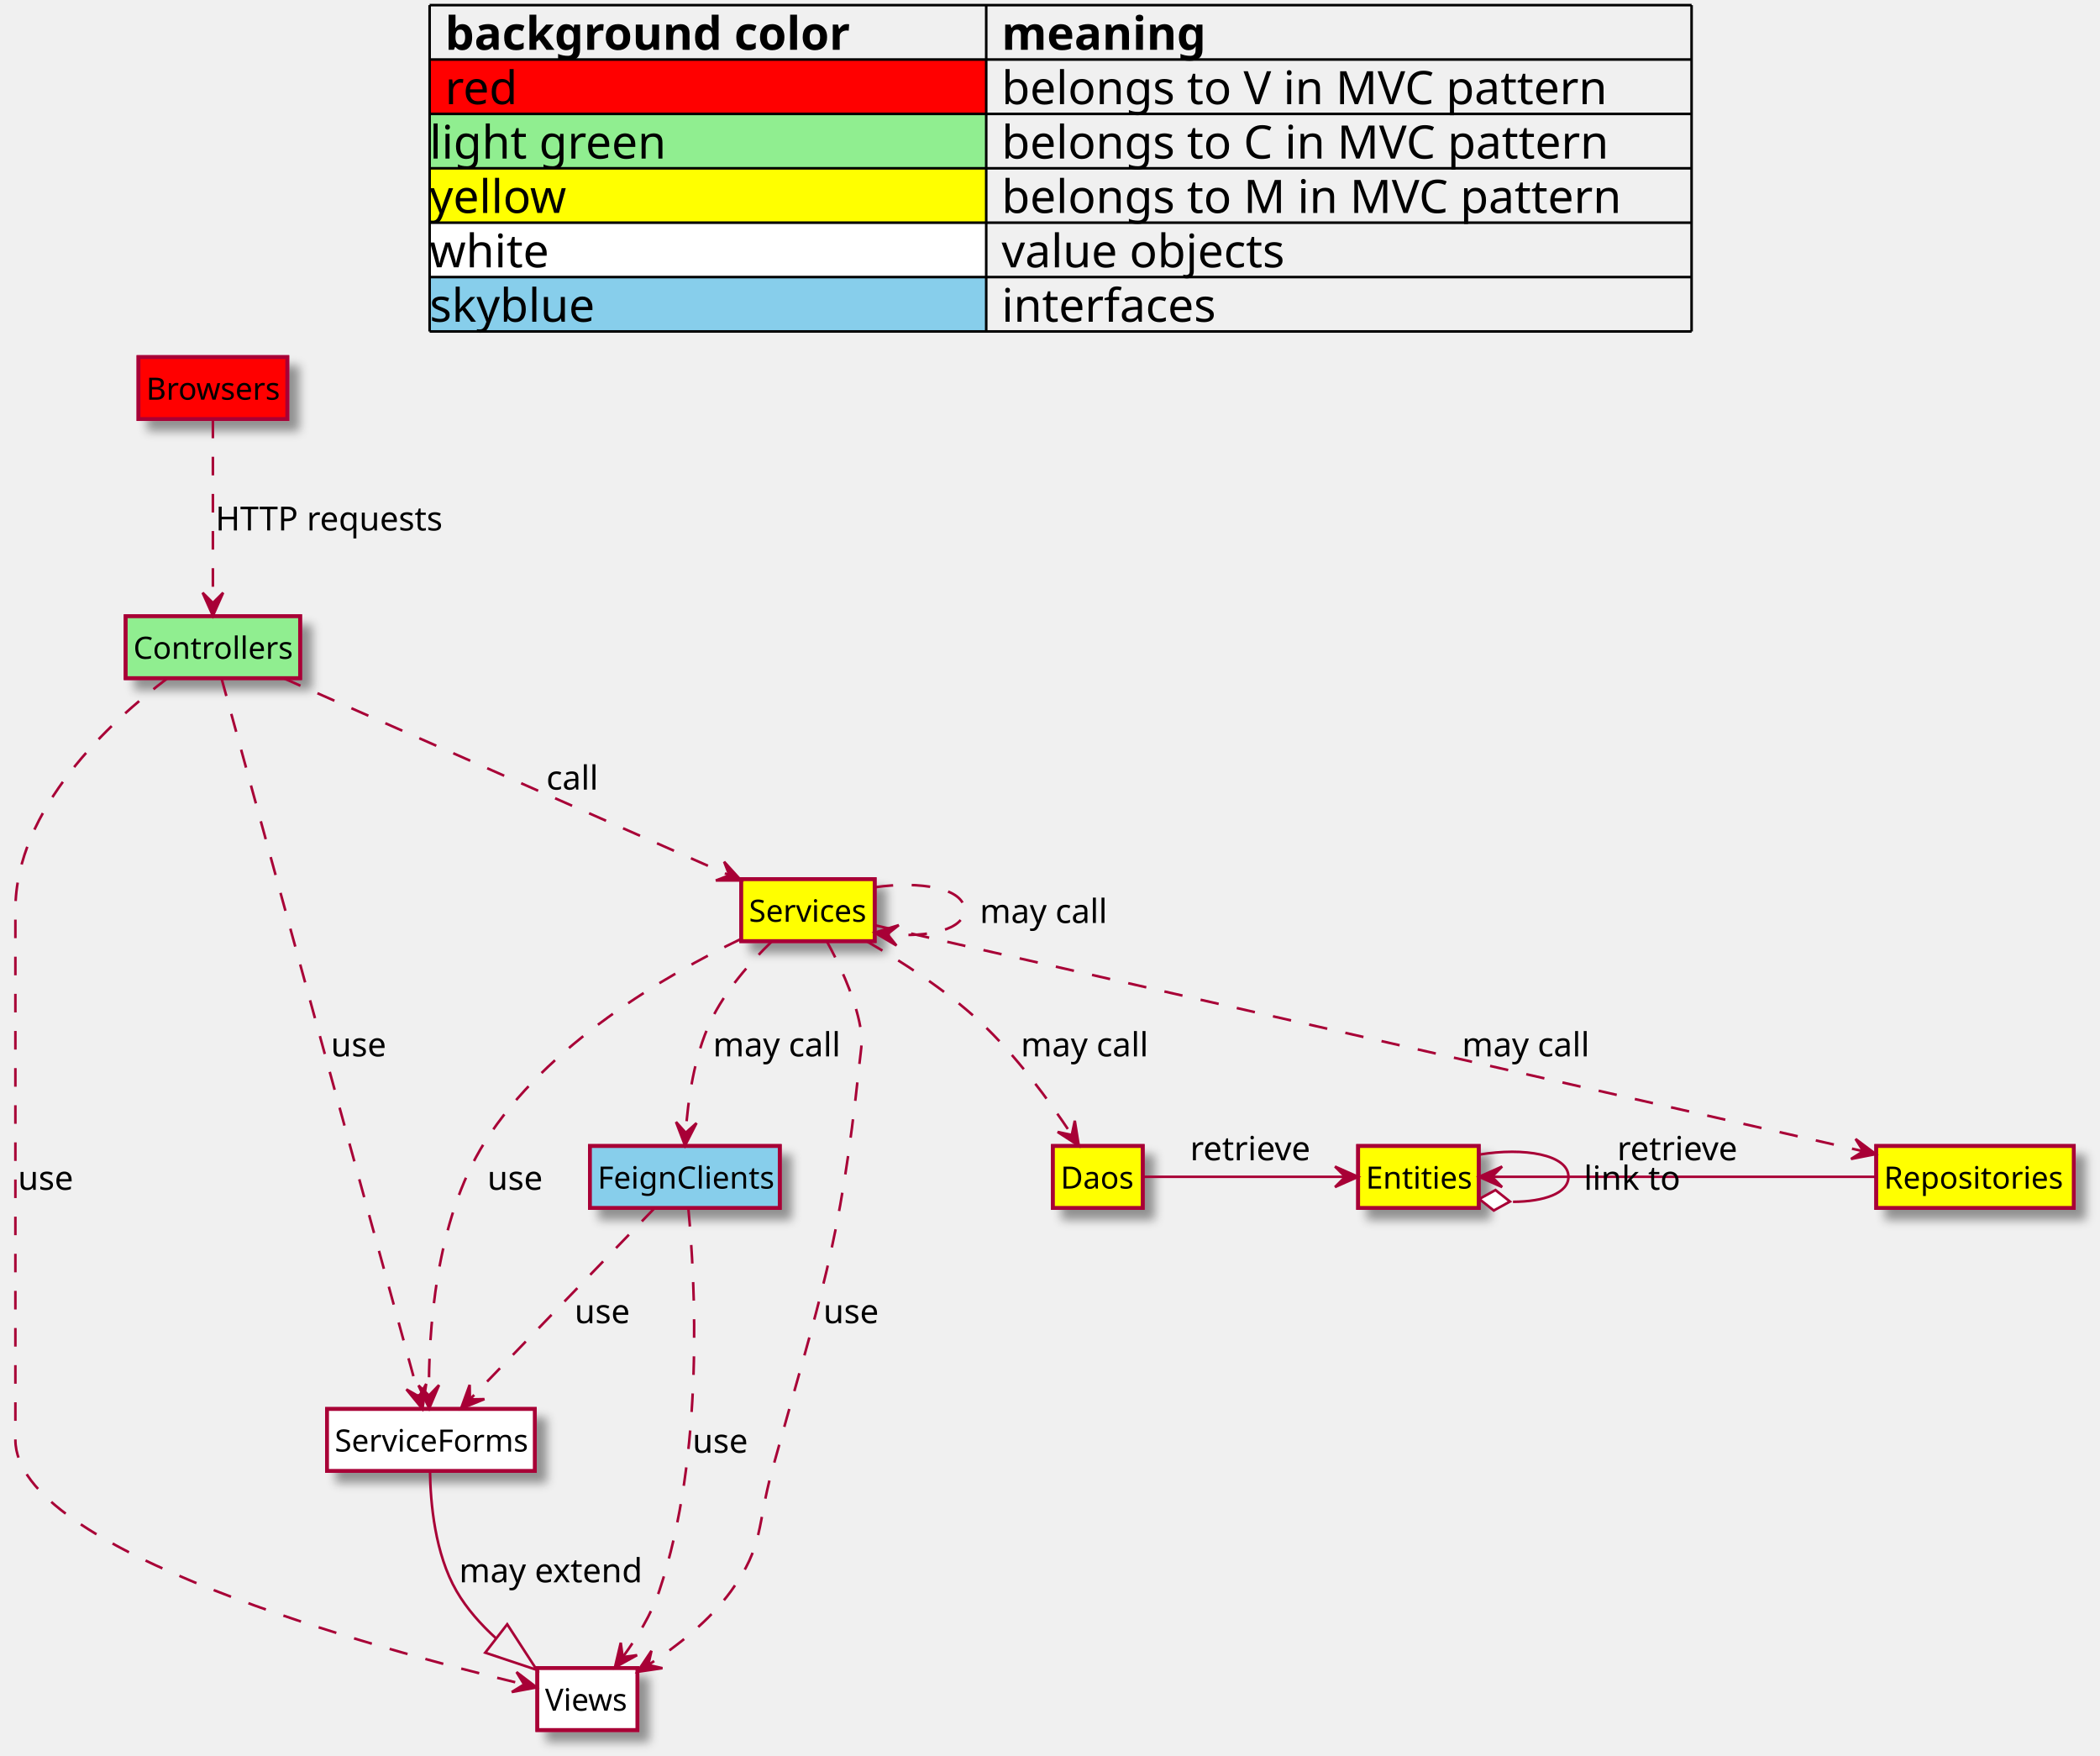
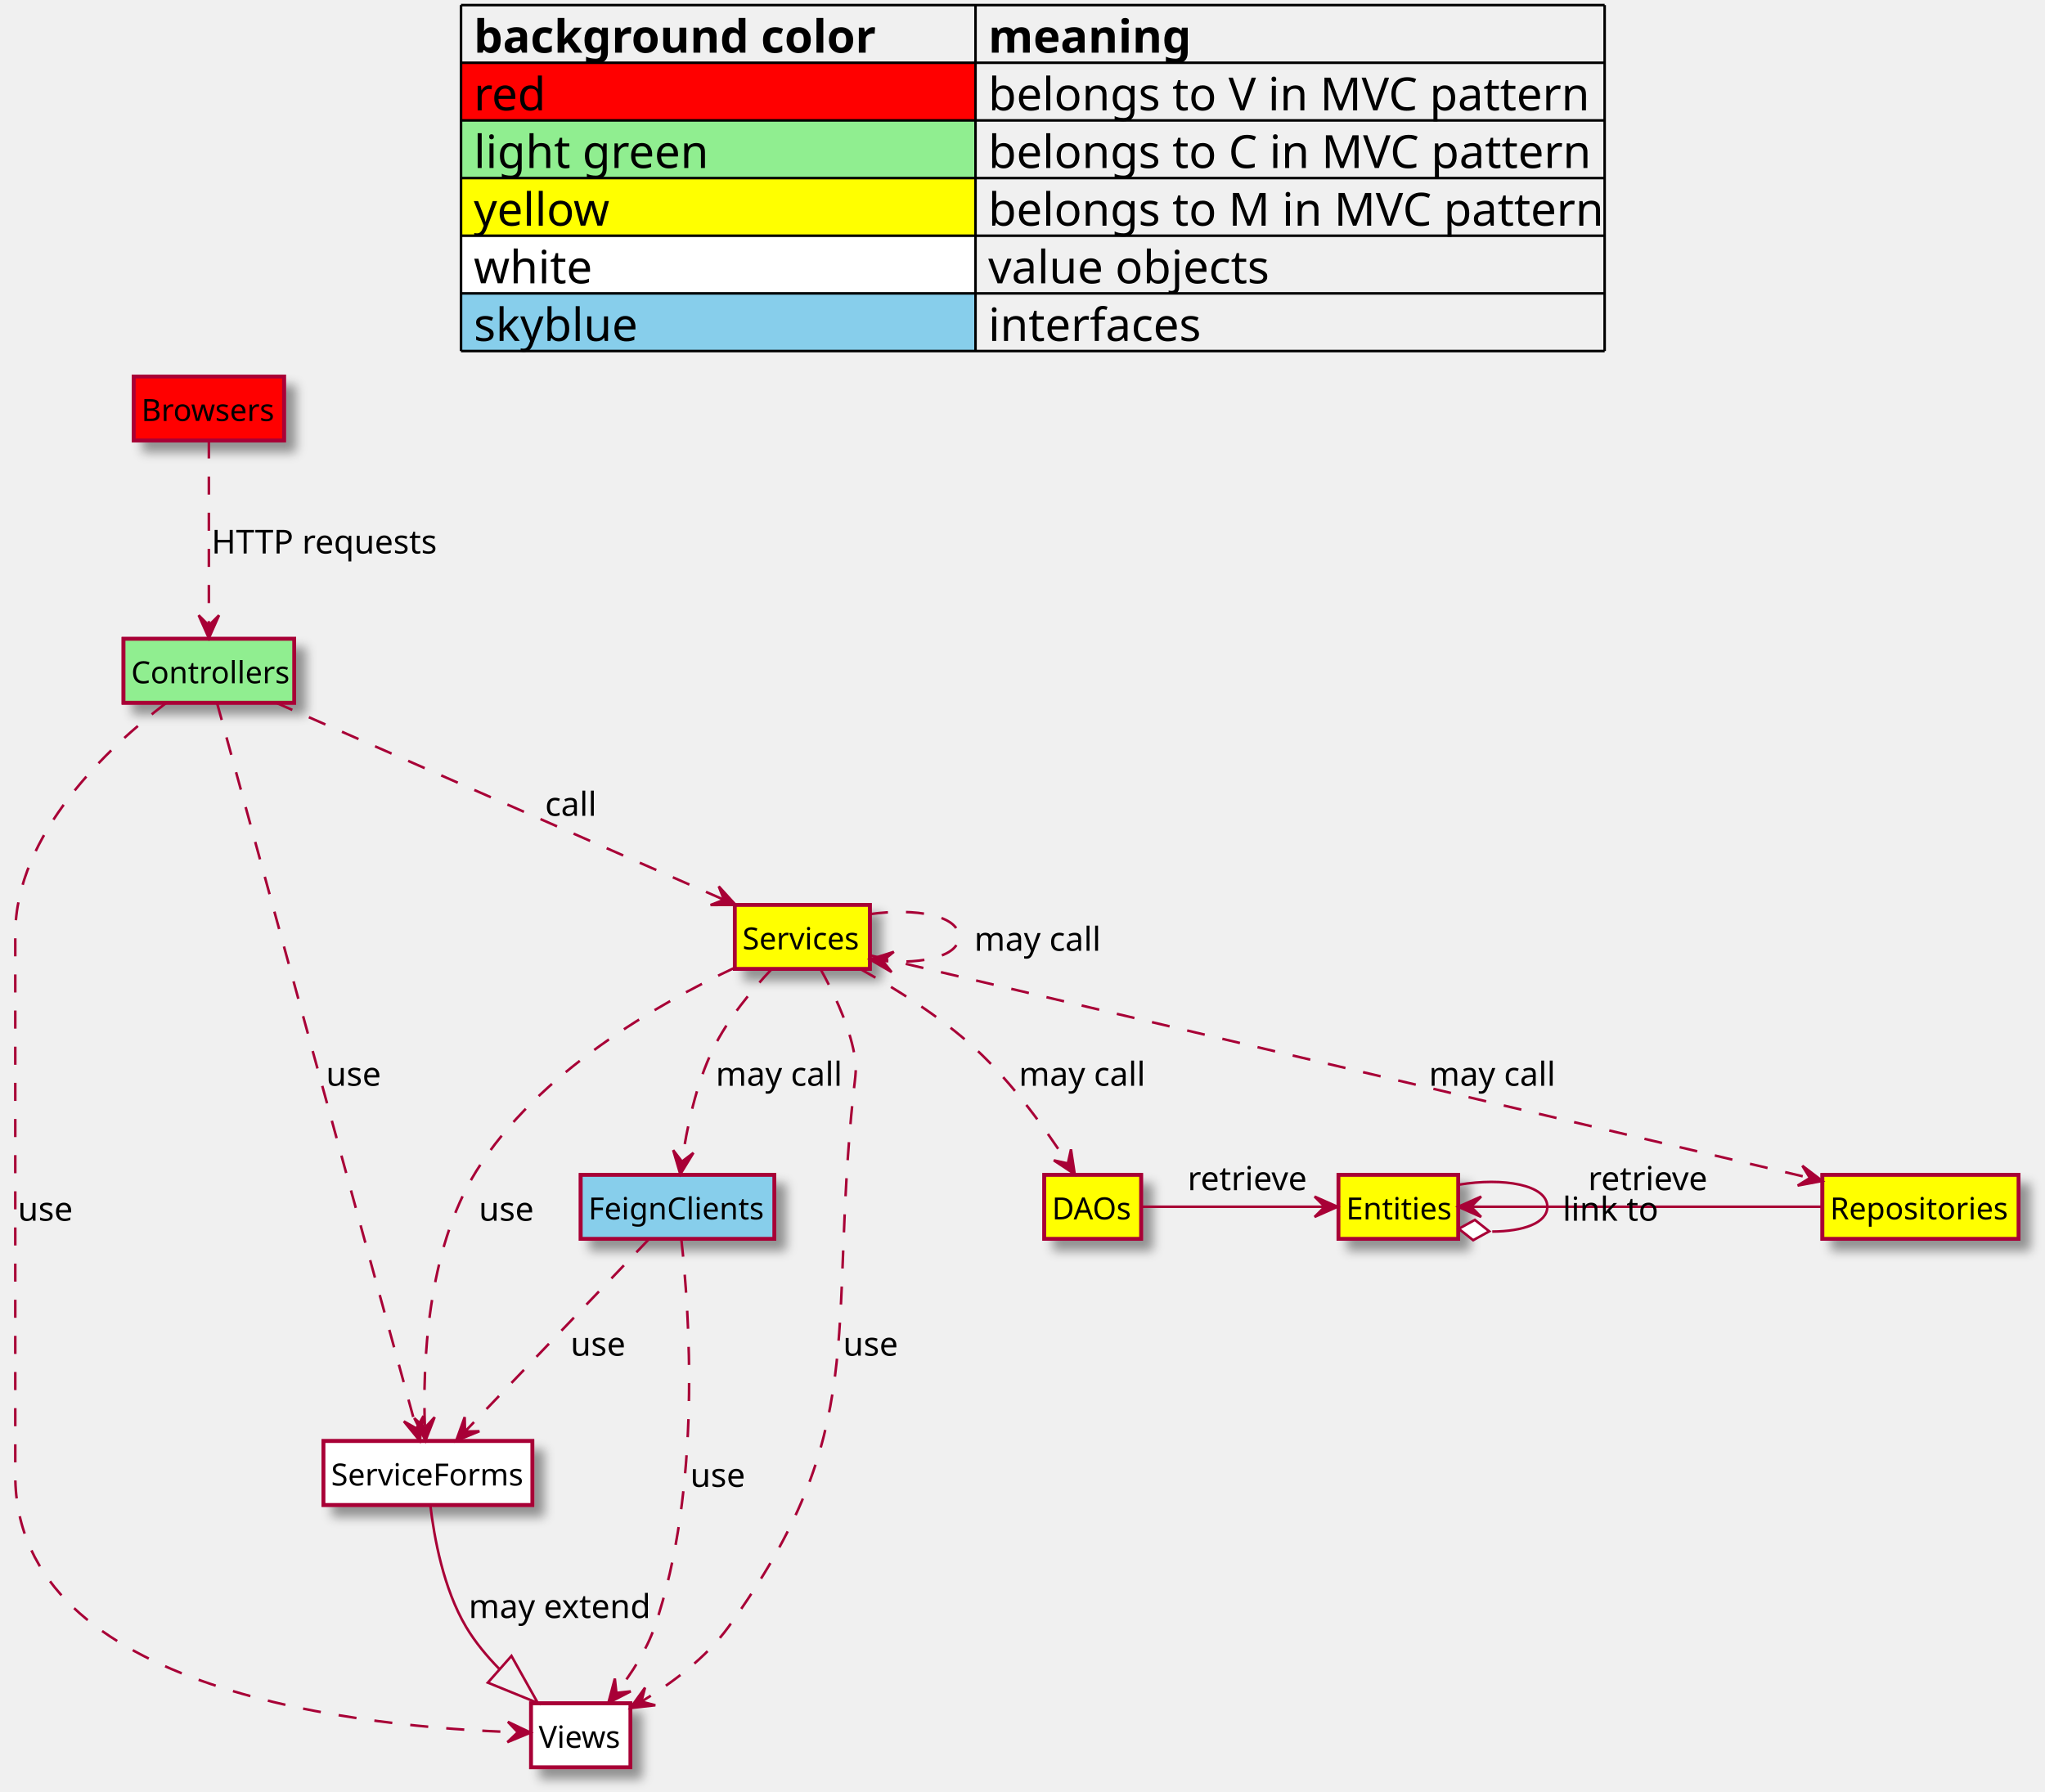
- <svg xmlns="http://www.w3.org/2000/svg" contentScriptType="application/ecmascript" contentStyleType="text/css" height="662.636px" preserveAspectRatio="none" style="width:792px;height:662px;" version="1.1" viewBox="0 0 792 662" width="792.261px" zoomAndPan="magnify">
+ <svg xmlns="http://www.w3.org/2000/svg" contentScriptType="application/ecmascript" contentStyleType="text/css" height="694.451px" preserveAspectRatio="none" style="width:792px;height:694px;" version="1.1" viewBox="0 0 792 694" width="792.109px" zoomAndPan="magnify">
  <defs>
-     <filter height="300%" id="f38ro07ua8030" width="300%" x="-1" y="-1">
-       <feGaussianBlur result="blurOut" stdDeviation="1.935" />
+     <filter height="300%" id="f1ejg39cgbdkp6" width="300%" x="-1" y="-1">
+       <feGaussianBlur result="blurOut" stdDeviation="1.973" />
      <feColorMatrix in="blurOut" result="blurOut2" type="matrix" values="0 0 0 0 0 0 0 0 0 0 0 0 0 0 0 0 0 0 .4 0" />
-       <feOffset dx="3.869" dy="3.869" in="blurOut2" result="blurOut3" />
+       <feOffset dx="3.946" dy="3.946" in="blurOut2" result="blurOut3" />
      <feBlend in="SourceGraphic" in2="blurOut3" mode="normal" />
    </filter>
  </defs>
  <g>
-     <text fill="#000000" font-family="sans-serif" font-size="17.412" font-weight="bold" lengthAdjust="spacingAndGlyphs" textLength="157.678" x="167.836" y="18.769">background color</text>
-     <text fill="#000000" font-family="sans-serif" font-size="17.412" font-weight="bold" lengthAdjust="spacingAndGlyphs" textLength="78.356" x="377.751" y="18.769">meaning</text>
-     <rect fill="#FF0000" height="20.507" style="stroke: none; stroke-width: 0.967;" width="209.915" x="162.031" y="22.442" />
-     <text fill="#000000" font-family="sans-serif" font-size="17.412" lengthAdjust="spacingAndGlyphs" textLength="27.086" x="167.836" y="39.276">red</text>
-     <text fill="#000000" font-family="sans-serif" font-size="17.412" lengthAdjust="spacingAndGlyphs" textLength="238.936" x="377.751" y="39.276">belongs to V in MVC pattern</text>
-     <rect fill="#90EE90" height="20.507" style="stroke: none; stroke-width: 0.967;" width="209.915" x="162.031" y="42.949" />
-     <text fill="#000000" font-family="sans-serif" font-size="17.412" lengthAdjust="spacingAndGlyphs" textLength="90.931" x="162.031" y="59.783">light green</text>
-     <text fill="#000000" font-family="sans-serif" font-size="17.412" lengthAdjust="spacingAndGlyphs" textLength="238.936" x="377.751" y="59.783">belongs to C in MVC pattern</text>
-     <rect fill="#FFFF00" height="20.507" style="stroke: none; stroke-width: 0.967;" width="209.915" x="162.031" y="63.456" />
-     <text fill="#000000" font-family="sans-serif" font-size="17.412" lengthAdjust="spacingAndGlyphs" textLength="52.237" x="162.031" y="80.29">yellow</text>
-     <text fill="#000000" font-family="sans-serif" font-size="17.412" lengthAdjust="spacingAndGlyphs" textLength="242.805" x="377.751" y="80.29">belongs to M in MVC pattern</text>
-     <rect fill="#FFFFFF" height="20.507" style="stroke: none; stroke-width: 0.967;" width="209.915" x="162.031" y="83.963" />
-     <text fill="#000000" font-family="sans-serif" font-size="17.412" lengthAdjust="spacingAndGlyphs" textLength="45.465" x="162.031" y="100.797">white</text>
-     <text fill="#000000" font-family="sans-serif" font-size="17.412" lengthAdjust="spacingAndGlyphs" textLength="109.311" x="377.751" y="100.797">value objects</text>
-     <rect fill="#87CEEB" height="20.507" style="stroke: none; stroke-width: 0.967;" width="209.915" x="162.031" y="104.47" />
-     <text fill="#000000" font-family="sans-serif" font-size="17.412" lengthAdjust="spacingAndGlyphs" textLength="63.845" x="162.031" y="121.304">skyblue</text>
-     <text fill="#000000" font-family="sans-serif" font-size="17.412" lengthAdjust="spacingAndGlyphs" textLength="82.225" x="377.751" y="121.304">interfaces</text>
-     <line style="stroke: #000000; stroke-width: 0.967;" x1="162.031" x2="637.969" y1="1.935" y2="1.935" />
-     <line style="stroke: #000000; stroke-width: 0.967;" x1="162.031" x2="637.969" y1="22.442" y2="22.442" />
-     <line style="stroke: #000000; stroke-width: 0.967;" x1="162.031" x2="637.969" y1="42.949" y2="42.949" />
-     <line style="stroke: #000000; stroke-width: 0.967;" x1="162.031" x2="637.969" y1="63.456" y2="63.456" />
-     <line style="stroke: #000000; stroke-width: 0.967;" x1="162.031" x2="637.969" y1="83.963" y2="83.963" />
-     <line style="stroke: #000000; stroke-width: 0.967;" x1="162.031" x2="637.969" y1="104.47" y2="104.47" />
-     <line style="stroke: #000000; stroke-width: 0.967;" x1="162.031" x2="637.969" y1="124.977" y2="124.977" />
-     <line style="stroke: #000000; stroke-width: 0.967;" x1="162.031" x2="162.031" y1="1.935" y2="124.977" />
-     <line style="stroke: #000000; stroke-width: 0.967;" x1="371.947" x2="371.947" y1="1.935" y2="124.977" />
-     <line style="stroke: #000000; stroke-width: 0.967;" x1="637.969" x2="637.969" y1="1.935" y2="124.977" />
-     <rect fill="#FFFFFF" filter="url(#f38ro07ua8030)" height="23.345" id="ServiceForms" style="stroke: #A80036; stroke-width: 1.451;" width="78.356" x="123.337" y="531.265" />
-     <rect fill="#FFFFFF" height="23.345" style="stroke: #A80036; stroke-width: 1.451;" width="78.356" x="123.337" y="531.265" />
-     <text fill="#000000" font-family="sans-serif" font-size="11.608" lengthAdjust="spacingAndGlyphs" textLength="72.551" x="126.239" y="547.325">ServiceForms</text>
-     <rect fill="#FFFFFF" filter="url(#f38ro07ua8030)" height="23.345" id="Views" style="stroke: #A80036; stroke-width: 1.451;" width="37.727" x="202.66" y="628.968" />
-     <rect fill="#FFFFFF" height="23.345" style="stroke: #A80036; stroke-width: 1.451;" width="37.727" x="202.66" y="628.968" />
-     <text fill="#000000" font-family="sans-serif" font-size="11.608" lengthAdjust="spacingAndGlyphs" textLength="31.923" x="205.562" y="645.027">Views</text>
-     <rect fill="#FFFF00" filter="url(#f38ro07ua8030)" height="23.345" id="Entities" style="stroke: #A80036; stroke-width: 1.451;" width="45.465" x="512.213" y="432.111" />
-     <rect fill="#FFFF00" height="23.345" style="stroke: #A80036; stroke-width: 1.451;" width="45.465" x="512.213" y="432.111" />
-     <text fill="#000000" font-family="sans-serif" font-size="11.608" lengthAdjust="spacingAndGlyphs" textLength="39.661" x="515.115" y="448.171">Entities</text>
-     <rect fill="#FF0000" filter="url(#f38ro07ua8030)" height="23.345" id="Browsers" style="stroke: #A80036; stroke-width: 1.451;" width="56.106" x="52.237" y="134.651" />
-     <rect fill="#FF0000" height="23.345" style="stroke: #A80036; stroke-width: 1.451;" width="56.106" x="52.237" y="134.651" />
-     <text fill="#000000" font-family="sans-serif" font-size="11.608" lengthAdjust="spacingAndGlyphs" textLength="50.302" x="55.139" y="150.71">Browsers</text>
-     <rect fill="#90EE90" filter="url(#f38ro07ua8030)" height="23.345" id="Controllers" style="stroke: #A80036; stroke-width: 1.451;" width="65.78" x="47.4" y="232.353" />
-     <rect fill="#90EE90" height="23.345" style="stroke: #A80036; stroke-width: 1.451;" width="65.78" x="47.4" y="232.353" />
-     <text fill="#000000" font-family="sans-serif" font-size="11.608" lengthAdjust="spacingAndGlyphs" textLength="59.976" x="50.302" y="248.413">Controllers</text>
-     <rect fill="#FFFF00" filter="url(#f38ro07ua8030)" height="23.345" id="Services" style="stroke: #A80036; stroke-width: 1.451;" width="50.302" x="279.565" y="331.507" />
-     <rect fill="#FFFF00" height="23.345" style="stroke: #A80036; stroke-width: 1.451;" width="50.302" x="279.565" y="331.507" />
-     <text fill="#000000" font-family="sans-serif" font-size="11.608" lengthAdjust="spacingAndGlyphs" textLength="44.498" x="282.467" y="347.567">Services</text>
-     <rect fill="#FFFF00" filter="url(#f38ro07ua8030)" height="23.345" id="Repositories" style="stroke: #A80036; stroke-width: 1.451;" width="74.486" x="707.618" y="432.111" />
-     <rect fill="#FFFF00" height="23.345" style="stroke: #A80036; stroke-width: 1.451;" width="74.486" x="707.618" y="432.111" />
-     <text fill="#000000" font-family="sans-serif" font-size="11.608" lengthAdjust="spacingAndGlyphs" textLength="68.682" x="710.52" y="448.171">Repositories</text>
-     <rect fill="#FFFF00" filter="url(#f38ro07ua8030)" height="23.345" id="Daos" style="stroke: #A80036; stroke-width: 1.451;" width="33.857" x="397.098" y="432.111" />
-     <rect fill="#FFFF00" height="23.345" style="stroke: #A80036; stroke-width: 1.451;" width="33.857" x="397.098" y="432.111" />
-     <text fill="#000000" font-family="sans-serif" font-size="11.608" lengthAdjust="spacingAndGlyphs" textLength="28.053" x="400" y="448.171">Daos</text>
-     <rect fill="#87CEEB" filter="url(#f38ro07ua8030)" height="23.345" id="FeignClients" style="stroke: #A80036; stroke-width: 1.451;" width="71.584" x="222.491" y="432.111" />
-     <rect fill="#87CEEB" height="23.345" style="stroke: #A80036; stroke-width: 1.451;" width="71.584" x="222.491" y="432.111" />
-     <text fill="#000000" font-family="sans-serif" font-size="11.608" lengthAdjust="spacingAndGlyphs" textLength="65.78" x="225.393" y="448.171">FeignClients</text>
-     <path d="M80.29,158.239 C80.29,175.546 80.29,207.615 80.29,227.244 " fill="none" id="Browsers-Controllers" style="stroke: #A80036; stroke-width: 0.967; stroke-dasharray: 7.0,7.0;" />
-     <polygon fill="#A80036" points="80.29,232.189,84.16,223.482,80.29,227.352,76.421,223.482,80.29,232.189" style="stroke: #A80036; stroke-width: 0.967;" />
-     <text fill="#000000" font-family="sans-serif" font-size="12.576" lengthAdjust="spacingAndGlyphs" textLength="88.029" x="81.258" y="200.013">HTTP requests</text>
-     <path d="M106.916,255.725 C149.038,274.335 230.775,310.447 274.84,329.916 " fill="none" id="Controllers-Services" style="stroke: #A80036; stroke-width: 0.967; stroke-dasharray: 7.0,7.0;" />
-     <polygon fill="#A80036" points="279.503,331.976,273.103,324.918,275.079,330.021,269.975,331.997,279.503,331.976" style="stroke: #A80036; stroke-width: 0.967;" />
-     <text fill="#000000" font-family="sans-serif" font-size="12.576" lengthAdjust="spacingAndGlyphs" textLength="21.282" x="206.046" y="297.716">call</text>
-     <path d="M329.883,334.559 C346.983,332.06 363.724,334.911 363.724,343.115 C363.724,350.486 350.211,353.536 335.065,352.267 " fill="none" id="Services-Services" style="stroke: #A80036; stroke-width: 0.967; stroke-dasharray: 7.0,7.0;" />
-     <polygon fill="#A80036" points="329.883,351.671,338.09,356.51,334.688,352.224,338.974,348.822,329.883,351.671" style="stroke: #A80036; stroke-width: 0.967;" />
-     <text fill="#000000" font-family="sans-serif" font-size="12.576" lengthAdjust="spacingAndGlyphs" textLength="50.302" x="369.528" y="348.018">may call</text>
-     <path d="M291.044,355.019 C283.024,362.789 273.421,373.615 267.957,385.195 C261.726,398.397 259.43,414.922 258.621,427.043 " fill="none" id="Services-FeignClients" style="stroke: #A80036; stroke-width: 0.967; stroke-dasharray: 7.0,7.0;" />
-     <polygon fill="#A80036" points="258.358,431.945,262.688,423.459,258.617,427.115,254.961,423.044,258.358,431.945" style="stroke: #A80036; stroke-width: 0.967;" />
-     <text fill="#000000" font-family="sans-serif" font-size="12.576" lengthAdjust="spacingAndGlyphs" textLength="50.302" x="268.924" y="398.32">may call</text>
-     <path d="M329.961,348.885 C402.55,365.477 612.399,413.443 702.711,434.086 " fill="none" id="Services-Repositories" style="stroke: #A80036; stroke-width: 0.967; stroke-dasharray: 7.0,7.0;" />
-     <polygon fill="#A80036" points="707.442,435.167,699.817,429.455,702.727,434.089,698.093,436.999,707.442,435.167" style="stroke: #A80036; stroke-width: 0.967;" />
-     <text fill="#000000" font-family="sans-serif" font-size="12.576" lengthAdjust="spacingAndGlyphs" textLength="50.302" x="551.391" y="398.32">may call</text>
-     <path d="M326.771,354.863 C339.979,362.499 356.649,373.238 369.528,385.195 C383.191,397.88 395.749,415.142 404.015,427.628 " fill="none" id="Services-Daos" style="stroke: #A80036; stroke-width: 0.967; stroke-dasharray: 7.0,7.0;" />
-     <polygon fill="#A80036" points="406.86,431.995,405.35,422.588,404.22,427.943,398.866,426.813,406.86,431.995" style="stroke: #A80036; stroke-width: 0.967;" />
-     <text fill="#000000" font-family="sans-serif" font-size="12.576" lengthAdjust="spacingAndGlyphs" textLength="50.302" x="385.006" y="398.32">may call</text>
-     <path d="M563.095,443.72 C600.366,443.72 666.189,443.72 707.564,443.72 " fill="none" id="Entities-Repositories" style="stroke: #A80036; stroke-width: 0.967;" />
-     <polygon fill="#A80036" points="557.81,443.72,566.516,447.589,562.647,443.72,566.516,439.85,557.81,443.72" style="stroke: #A80036; stroke-width: 0.967;" />
-     <text fill="#000000" font-family="sans-serif" font-size="12.576" lengthAdjust="spacingAndGlyphs" textLength="45.465" x="609.915" y="437.498">retrieve</text>
-     <path d="M431.095,443.72 C450.908,443.72 483.862,443.72 507.333,443.72 " fill="none" id="Daos-Entities" style="stroke: #A80036; stroke-width: 0.967;" />
-     <polygon fill="#A80036" points="512.189,443.72,503.483,439.85,507.353,443.72,503.483,447.589,512.189,443.72" style="stroke: #A80036; stroke-width: 0.967;" />
-     <text fill="#000000" font-family="sans-serif" font-size="12.576" lengthAdjust="spacingAndGlyphs" textLength="45.465" x="448.851" y="437.498">retrieve</text>
-     <path d="M557.903,435.353 C574.703,432.531 591.536,435.32 591.536,443.72 C591.536,449.954 582.263,453.098 570.614,453.151 " fill="none" id="Entities-Entities" style="stroke: #A80036; stroke-width: 0.967;" />
-     <polygon fill="#FFFFFF" points="557.903,452.087,563.364,456.427,569.47,453.055,564.009,448.715,557.903,452.087" style="stroke: #A80036; stroke-width: 0.967;" />
-     <text fill="#000000" font-family="sans-serif" font-size="12.576" lengthAdjust="spacingAndGlyphs" textLength="39.661" x="597.34" y="448.623">link to</text>
-     <path d="M63.388,255.574 C41.412,272.195 5.804,305.007 5.804,343.115 C5.804,343.115 5.804,343.115 5.804,542.873 C5.804,584.578 141.284,621.543 197.511,635.088 " fill="none" id="Controllers-Views" style="stroke: #A80036; stroke-width: 0.967; stroke-dasharray: 7.0,7.0;" />
-     <polygon fill="#A80036" points="202.38,636.25,194.81,630.465,197.675,635.127,193.013,637.992,202.38,636.25" style="stroke: #A80036; stroke-width: 0.967;" />
-     <text fill="#000000" font-family="sans-serif" font-size="12.576" lengthAdjust="spacingAndGlyphs" textLength="21.282" x="6.771" y="448.623">use</text>
-     <path d="M83.513,255.679 C96.256,302.002 143.141,472.444 157.98,526.388 " fill="none" id="Controllers-ServiceForms" style="stroke: #A80036; stroke-width: 0.967; stroke-dasharray: 7.0,7.0;" />
-     <polygon fill="#A80036" points="159.314,531.237,160.736,521.816,158.031,526.573,153.274,523.869,159.314,531.237" style="stroke: #A80036; stroke-width: 0.967;" />
-     <text fill="#000000" font-family="sans-serif" font-size="12.576" lengthAdjust="spacingAndGlyphs" textLength="21.282" x="124.788" y="398.32">use</text>
-     <path d="M311.746,354.786 C316.254,362.974 321.69,374.355 324.063,385.195 C325.626,392.335 324.836,394.372 324.063,401.64 C316.713,470.735 309.709,487.515 291.173,554.482 C285.478,575.054 288.231,582.67 275.695,599.947 C267.528,611.203 255.341,620.732 244.594,627.726 " fill="none" id="Services-Views" style="stroke: #A80036; stroke-width: 0.967; stroke-dasharray: 7.0,7.0;" />
-     <polygon fill="#A80036" points="240.403,630.376,249.829,628.994,244.491,627.791,245.694,622.453,240.403,630.376" style="stroke: #A80036; stroke-width: 0.967;" />
-     <text fill="#000000" font-family="sans-serif" font-size="12.576" lengthAdjust="spacingAndGlyphs" textLength="21.282" x="310.52" y="498.925">use</text>
-     <path d="M279.445,354.042 C251.126,367.674 206.14,393.768 182.829,430.661 C164.051,460.38 161.549,502.86 161.779,526.098 " fill="none" id="Services-ServiceForms" style="stroke: #A80036; stroke-width: 0.967; stroke-dasharray: 7.0,7.0;" />
-     <polygon fill="#A80036" points="161.872,531.027,165.576,522.249,161.781,526.191,157.839,522.396,161.872,531.027" style="stroke: #A80036; stroke-width: 0.967;" />
-     <text fill="#000000" font-family="sans-serif" font-size="12.576" lengthAdjust="spacingAndGlyphs" textLength="21.282" x="183.797" y="448.623">use</text>
-     <path d="M259.587,455.482 C262.104,482.06 265.96,548.441 248.609,599.947 C245.651,608.729 240.281,617.419 235.097,624.494 " fill="none" id="FeignClients-Views" style="stroke: #A80036; stroke-width: 0.967; stroke-dasharray: 7.0,7.0;" />
-     <polygon fill="#A80036" points="231.917,628.678,240.267,624.088,234.845,624.827,234.106,619.405,231.917,628.678" style="stroke: #A80036; stroke-width: 0.967;" />
-     <text fill="#000000" font-family="sans-serif" font-size="12.576" lengthAdjust="spacingAndGlyphs" textLength="21.282" x="261.185" y="547.776">use</text>
-     <path d="M246.921,455.483 C229.57,473.448 196.466,507.722 177.276,527.59 " fill="none" id="FeignClients-ServiceForms" style="stroke: #A80036; stroke-width: 0.967; stroke-dasharray: 7.0,7.0;" />
-     <polygon fill="#A80036" points="173.862,531.125,182.694,527.551,177.222,527.646,177.127,522.175,173.862,531.125" style="stroke: #A80036; stroke-width: 0.967;" />
-     <text fill="#000000" font-family="sans-serif" font-size="12.576" lengthAdjust="spacingAndGlyphs" textLength="21.282" x="216.687" y="498.925">use</text>
-     <path d="M162.17,554.609 C162.323,566.745 164.03,585.858 172.189,599.947 C175.999,606.528 181.305,612.496 187.032,617.709 " fill="none" id="ServiceForms-Views" style="stroke: #A80036; stroke-width: 0.967;" />
-     <polygon fill="none" points="191.292,612.444,202.441,629.645,182.999,623.15,191.292,612.444" style="stroke: #A80036; stroke-width: 0.967;" />
-     <text fill="#000000" font-family="sans-serif" font-size="12.576" lengthAdjust="spacingAndGlyphs" textLength="70.617" x="173.156" y="596.628">may extend</text>
+     <text fill="#000000" font-family="sans-serif" font-size="17.756" font-weight="bold" lengthAdjust="spacingAndGlyphs" textLength="149.938" x="183.477" y="20.405">background color</text>
+     <text fill="#000000" font-family="sans-serif" font-size="17.756" font-weight="bold" lengthAdjust="spacingAndGlyphs" textLength="74.969" x="382.737" y="20.405">meaning</text>
+     <rect fill="#FF0000" height="22.334" style="stroke: none; stroke-width: 0.986;" width="199.26" x="178.545" y="24.306" />
+     <text fill="#000000" font-family="sans-serif" font-size="17.756" lengthAdjust="spacingAndGlyphs" textLength="25.647" x="183.477" y="42.739">red</text>
+     <text fill="#000000" font-family="sans-serif" font-size="17.756" lengthAdjust="spacingAndGlyphs" textLength="219.975" x="382.737" y="42.739">belongs to V in MVC pattern</text>
+     <rect fill="#90EE90" height="22.334" style="stroke: none; stroke-width: 0.986;" width="199.26" x="178.545" y="46.64" />
+     <text fill="#000000" font-family="sans-serif" font-size="17.756" lengthAdjust="spacingAndGlyphs" textLength="82.861" x="183.477" y="65.072">light green</text>
+     <text fill="#000000" font-family="sans-serif" font-size="17.756" lengthAdjust="spacingAndGlyphs" textLength="221.948" x="382.737" y="65.072">belongs to C in MVC pattern</text>
+     <rect fill="#FFFF00" height="22.334" style="stroke: none; stroke-width: 0.986;" width="199.26" x="178.545" y="68.974" />
+     <text fill="#000000" font-family="sans-serif" font-size="17.756" lengthAdjust="spacingAndGlyphs" textLength="49.322" x="183.477" y="87.406">yellow</text>
+     <text fill="#000000" font-family="sans-serif" font-size="17.756" lengthAdjust="spacingAndGlyphs" textLength="223.921" x="382.737" y="87.406">belongs to M in MVC pattern</text>
+     <rect fill="#FFFFFF" height="22.334" style="stroke: none; stroke-width: 0.986;" width="199.26" x="178.545" y="91.307" />
+     <text fill="#000000" font-family="sans-serif" font-size="17.756" lengthAdjust="spacingAndGlyphs" textLength="41.43" x="183.477" y="109.739">white</text>
+     <text fill="#000000" font-family="sans-serif" font-size="17.756" lengthAdjust="spacingAndGlyphs" textLength="103.576" x="382.737" y="109.739">value objects</text>
+     <rect fill="#87CEEB" height="22.334" style="stroke: none; stroke-width: 0.986;" width="199.26" x="178.545" y="113.641" />
+     <text fill="#000000" font-family="sans-serif" font-size="17.756" lengthAdjust="spacingAndGlyphs" textLength="60.173" x="183.477" y="132.073">skyblue</text>
+     <text fill="#000000" font-family="sans-serif" font-size="17.756" lengthAdjust="spacingAndGlyphs" textLength="76.942" x="382.737" y="132.073">interfaces</text>
+     <line style="stroke: #000000; stroke-width: 0.986;" x1="178.545" x2="621.455" y1="1.973" y2="1.973" />
+     <line style="stroke: #000000; stroke-width: 0.986;" x1="178.545" x2="621.455" y1="24.306" y2="24.306" />
+     <line style="stroke: #000000; stroke-width: 0.986;" x1="178.545" x2="621.455" y1="46.64" y2="46.64" />
+     <line style="stroke: #000000; stroke-width: 0.986;" x1="178.545" x2="621.455" y1="68.974" y2="68.974" />
+     <line style="stroke: #000000; stroke-width: 0.986;" x1="178.545" x2="621.455" y1="91.307" y2="91.307" />
+     <line style="stroke: #000000; stroke-width: 0.986;" x1="178.545" x2="621.455" y1="113.641" y2="113.641" />
+     <line style="stroke: #000000; stroke-width: 0.986;" x1="178.545" x2="621.455" y1="135.974" y2="135.974" />
+     <line style="stroke: #000000; stroke-width: 0.986;" x1="178.545" x2="178.545" y1="1.973" y2="135.974" />
+     <line style="stroke: #000000; stroke-width: 0.986;" x1="377.805" x2="377.805" y1="1.973" y2="135.974" />
+     <line style="stroke: #000000; stroke-width: 0.986;" x1="621.455" x2="621.455" y1="1.973" y2="135.974" />
+     <rect fill="#FFFFFF" filter="url(#f1ejg39cgbdkp6)" height="24.753" id="ServiceForms" style="stroke: #A80036; stroke-width: 1.48;" width="80.888" x="125.277" y="558.169" />
+     <rect fill="#FFFFFF" height="24.753" style="stroke: #A80036; stroke-width: 1.48;" width="80.888" x="125.277" y="558.169" />
+     <text fill="#000000" font-family="sans-serif" font-size="11.837" lengthAdjust="spacingAndGlyphs" textLength="74.969" x="128.237" y="575.389">ServiceForms</text>
+     <rect fill="#FFFFFF" filter="url(#f1ejg39cgbdkp6)" height="24.753" id="Views" style="stroke: #A80036; stroke-width: 1.48;" width="38.471" x="205.672" y="659.772" />
+     <rect fill="#FFFFFF" height="24.753" style="stroke: #A80036; stroke-width: 1.48;" width="38.471" x="205.672" y="659.772" />
+     <text fill="#000000" font-family="sans-serif" font-size="11.837" lengthAdjust="spacingAndGlyphs" textLength="32.552" x="208.631" y="676.992">Views</text>
+     <rect fill="#FFFF00" filter="url(#f1ejg39cgbdkp6)" height="24.753" id="Entities" style="stroke: #A80036; stroke-width: 1.48;" width="46.362" x="518.372" y="455.086" />
+     <rect fill="#FFFF00" height="24.753" style="stroke: #A80036; stroke-width: 1.48;" width="46.362" x="518.372" y="455.086" />
+     <text fill="#000000" font-family="sans-serif" font-size="11.837" lengthAdjust="spacingAndGlyphs" textLength="40.444" x="521.332" y="472.307">Entities</text>
+     <rect fill="#FF0000" filter="url(#f1ejg39cgbdkp6)" height="24.753" id="Browsers" style="stroke: #A80036; stroke-width: 1.48;" width="58.2" x="51.788" y="145.839" />
+     <rect fill="#FF0000" height="24.753" style="stroke: #A80036; stroke-width: 1.48;" width="58.2" x="51.788" y="145.839" />
+     <text fill="#000000" font-family="sans-serif" font-size="11.837" lengthAdjust="spacingAndGlyphs" textLength="52.281" x="54.747" y="163.059">Browsers</text>
+     <rect fill="#90EE90" filter="url(#f1ejg39cgbdkp6)" height="24.753" id="Controllers" style="stroke: #A80036; stroke-width: 1.48;" width="66.091" x="47.842" y="247.441" />
+     <rect fill="#90EE90" height="24.753" style="stroke: #A80036; stroke-width: 1.48;" width="66.091" x="47.842" y="247.441" />
+     <text fill="#000000" font-family="sans-serif" font-size="11.837" lengthAdjust="spacingAndGlyphs" textLength="60.173" x="50.801" y="264.662">Controllers</text>
+     <rect fill="#FFFF00" filter="url(#f1ejg39cgbdkp6)" height="24.753" id="Services" style="stroke: #A80036; stroke-width: 1.48;" width="52.281" x="284.587" y="350.524" />
+     <rect fill="#FFFF00" height="24.753" style="stroke: #A80036; stroke-width: 1.48;" width="52.281" x="284.587" y="350.524" />
+     <text fill="#000000" font-family="sans-serif" font-size="11.837" lengthAdjust="spacingAndGlyphs" textLength="46.362" x="287.546" y="367.744">Services</text>
+     <rect fill="#FFFF00" filter="url(#f1ejg39cgbdkp6)" height="24.753" id="Repositories" style="stroke: #A80036; stroke-width: 1.48;" width="75.956" x="705.795" y="455.086" />
+     <rect fill="#FFFF00" height="24.753" style="stroke: #A80036; stroke-width: 1.48;" width="75.956" x="705.795" y="455.086" />
+     <text fill="#000000" font-family="sans-serif" font-size="11.837" lengthAdjust="spacingAndGlyphs" textLength="70.037" x="708.755" y="472.307">Repositories</text>
+     <rect fill="#FFFF00" filter="url(#f1ejg39cgbdkp6)" height="24.753" id="DAOs" style="stroke: #A80036; stroke-width: 1.48;" width="37.485" x="404.439" y="455.086" />
+     <rect fill="#FFFF00" height="24.753" style="stroke: #A80036; stroke-width: 1.48;" width="37.485" x="404.439" y="455.086" />
+     <text fill="#000000" font-family="sans-serif" font-size="11.837" lengthAdjust="spacingAndGlyphs" textLength="31.566" x="407.398" y="472.307">DAOs</text>
+     <rect fill="#87CEEB" filter="url(#f1ejg39cgbdkp6)" height="24.753" id="FeignClients" style="stroke: #A80036; stroke-width: 1.48;" width="74.969" x="224.907" y="455.086" />
+     <rect fill="#87CEEB" height="24.753" style="stroke: #A80036; stroke-width: 1.48;" width="74.969" x="224.907" y="455.086" />
+     <text fill="#000000" font-family="sans-serif" font-size="11.837" lengthAdjust="spacingAndGlyphs" textLength="69.051" x="227.867" y="472.307">FeignClients</text>
+     <path d="M80.888,170.584 C80.888,188.132 80.888,221.805 80.888,242.087 " fill="none" id="Browsers-Controllers" style="stroke: #A80036; stroke-width: 0.986; stroke-dasharray: 7.0,7.0;" />
+     <polygon fill="#A80036" points="80.888,247.183,84.834,238.305,80.888,242.251,76.942,238.305,80.888,247.183" style="stroke: #A80036; stroke-width: 0.986;" />
+     <text fill="#000000" font-family="sans-serif" font-size="12.824" lengthAdjust="spacingAndGlyphs" textLength="84.834" x="81.874" y="214.391">HTTP requests</text>
+     <path d="M106.806,272.161 C149.597,290.985 234.805,328.469 280.354,348.507 " fill="none" id="Controllers-Services" style="stroke: #A80036; stroke-width: 0.986; stroke-dasharray: 7.0,7.0;" />
+     <polygon fill="#A80036" points="284.904,350.507,278.367,343.32,280.389,348.521,275.188,350.543,284.904,350.507" style="stroke: #A80036; stroke-width: 0.986;" />
+     <text fill="#000000" font-family="sans-serif" font-size="12.824" lengthAdjust="spacingAndGlyphs" textLength="19.729" x="211.097" y="315.994">call</text>
+     <path d="M336.917,354.084 C354.388,351.616 371.393,354.539 371.393,362.854 C371.393,370.326 357.667,373.444 342.209,372.21 " fill="none" id="Services-Services" style="stroke: #A80036; stroke-width: 0.986; stroke-dasharray: 7.0,7.0;" />
+     <polygon fill="#A80036" points="336.917,371.625,345.307,376.523,341.82,372.167,346.175,368.68,336.917,371.625" style="stroke: #A80036; stroke-width: 0.986;" />
+     <text fill="#000000" font-family="sans-serif" font-size="12.824" lengthAdjust="spacingAndGlyphs" textLength="48.335" x="377.312" y="368.275">may call</text>
+     <path d="M298.817,375.415 C291.26,383.409 281.87,394.655 276.202,406.258 C269.451,420.078 265.93,437.311 264.138,449.789 " fill="none" id="Services-FeignClients" style="stroke: #A80036; stroke-width: 0.986; stroke-dasharray: 7.0,7.0;" />
+     <polygon fill="#A80036" points="263.471,454.822,268.55,446.539,264.119,449.933,260.726,445.502,263.471,454.822" style="stroke: #A80036; stroke-width: 0.986;" />
+     <text fill="#000000" font-family="sans-serif" font-size="12.824" lengthAdjust="spacingAndGlyphs" textLength="48.335" x="277.189" y="420.556">may call</text>
+     <path d="M337.165,370.104 C409.616,387.268 611.853,435.178 700.832,456.257 " fill="none" id="Services-Repositories" style="stroke: #A80036; stroke-width: 0.986; stroke-dasharray: 7.0,7.0;" />
+     <polygon fill="#A80036" points="705.755,457.424,698.026,451.538,700.956,456.287,696.206,459.217,705.755,457.424" style="stroke: #A80036; stroke-width: 0.986;" />
+     <text fill="#000000" font-family="sans-serif" font-size="12.824" lengthAdjust="spacingAndGlyphs" textLength="48.335" x="553.391" y="420.556">may call</text>
+     <path d="M332.967,375.21 C346.747,382.879 364.325,393.843 377.805,406.258 C392.159,419.477 405.189,437.716 413.565,450.639 " fill="none" id="Services-DAOs" style="stroke: #A80036; stroke-width: 0.986; stroke-dasharray: 7.0,7.0;" />
+     <polygon fill="#A80036" points="416.224,454.804,414.775,445.198,413.571,450.646,408.122,449.442,416.224,454.804" style="stroke: #A80036; stroke-width: 0.986;" />
+     <text fill="#000000" font-family="sans-serif" font-size="12.824" lengthAdjust="spacingAndGlyphs" textLength="48.335" x="394.575" y="420.556">may call</text>
+     <path d="M569.79,467.417 C605.24,467.417 666.187,467.417 705.722,467.417 " fill="none" id="Entities-Repositories" style="stroke: #A80036; stroke-width: 0.986;" />
+     <polygon fill="#A80036" points="564.751,467.417,573.629,471.363,569.683,467.417,573.629,463.471,564.751,467.417" style="stroke: #A80036; stroke-width: 0.986;" />
+     <text fill="#000000" font-family="sans-serif" font-size="12.824" lengthAdjust="spacingAndGlyphs" textLength="40.444" x="615.043" y="461">retrieve</text>
+     <path d="M441.937,467.417 C461.009,467.417 490.808,467.417 512.85,467.417 " fill="none" id="DAOs-Entities" style="stroke: #A80036; stroke-width: 0.986;" />
+     <polygon fill="#A80036" points="517.993,467.417,509.115,463.471,513.06,467.417,509.115,471.363,517.993,467.417" style="stroke: #A80036; stroke-width: 0.986;" />
+     <text fill="#000000" font-family="sans-serif" font-size="12.824" lengthAdjust="spacingAndGlyphs" textLength="40.444" x="459.926" y="461">retrieve</text>
+     <path d="M564.964,458.884 C582.095,456.007 599.26,458.851 599.26,467.417 C599.26,473.774 589.805,476.98 577.926,477.034 " fill="none" id="Entities-Entities" style="stroke: #A80036; stroke-width: 0.986;" />
+     <polygon fill="#FFFFFF" points="564.964,475.949,570.533,480.375,576.76,476.937,571.191,472.511,564.964,475.949" style="stroke: #A80036; stroke-width: 0.986;" />
+     <text fill="#000000" font-family="sans-serif" font-size="12.824" lengthAdjust="spacingAndGlyphs" textLength="34.525" x="605.179" y="472.837">link to</text>
+     <path d="M64.25,272.365 C42.163,289.282 5.919,322.97 5.919,361.868 C5.919,361.868 5.919,361.868 5.919,571.486 C5.919,656.225 143.452,669.226 200.532,670.973 " fill="none" id="Controllers-Views" style="stroke: #A80036; stroke-width: 0.986; stroke-dasharray: 7.0,7.0;" />
+     <polygon fill="#A80036" points="205.474,671.102,196.701,666.927,200.543,670.974,196.496,674.815,205.474,671.102" style="stroke: #A80036; stroke-width: 0.986;" />
+     <text fill="#000000" font-family="sans-serif" font-size="12.824" lengthAdjust="spacingAndGlyphs" textLength="20.715" x="6.905" y="472.837">use</text>
+     <path d="M84.008,272.113 C96.894,319.014 146.009,497.771 161.21,553.095 " fill="none" id="Controllers-ServiceForms" style="stroke: #A80036; stroke-width: 0.986; stroke-dasharray: 7.0,7.0;" />
+     <polygon fill="#A80036" points="162.573,558.054,164.023,548.448,161.265,553.299,156.414,550.54,162.573,558.054" style="stroke: #A80036; stroke-width: 0.986;" />
+     <text fill="#000000" font-family="sans-serif" font-size="12.824" lengthAdjust="spacingAndGlyphs" textLength="20.715" x="126.264" y="420.556">use</text>
+     <path d="M317.697,375.237 C322.331,383.51 328.001,395.155 330.456,406.258 C332.161,413.963 331.276,416.164 330.456,424.014 C320.681,517.619 337.286,553.928 282.121,630.179 C273.462,642.147 260.215,651.944 248.647,658.95 " fill="none" id="Services-Views" style="stroke: #A80036; stroke-width: 0.986; stroke-dasharray: 7.0,7.0;" />
+     <polygon fill="#A80036" points="244.144,661.591,253.798,660.504,248.399,659.096,249.807,653.697,244.144,661.591" style="stroke: #A80036; stroke-width: 0.986;" />
+     <text fill="#000000" font-family="sans-serif" font-size="12.824" lengthAdjust="spacingAndGlyphs" textLength="20.715" x="326.51" y="525.119">use</text>
+     <path d="M284.423,374.893 C254.972,388.73 208.261,415.355 184.464,453.607 C165.143,484.662 163.698,529.124 164.563,552.943 " fill="none" id="Services-ServiceForms" style="stroke: #A80036; stroke-width: 0.986; stroke-dasharray: 7.0,7.0;" />
+     <polygon fill="#A80036" points="164.792,557.979,168.328,548.93,164.567,553.052,160.445,549.29,164.792,557.979" style="stroke: #A80036; stroke-width: 0.986;" />
+     <text fill="#000000" font-family="sans-serif" font-size="12.824" lengthAdjust="spacingAndGlyphs" textLength="20.715" x="185.45" y="472.837">use</text>
+     <path d="M263.848,479.792 C266.863,506.795 272.053,576.469 253.514,630.179 C250.374,639.274 244.582,648.176 239.026,655.343 " fill="none" id="FeignClients-Views" style="stroke: #A80036; stroke-width: 0.986; stroke-dasharray: 7.0,7.0;" />
+     <polygon fill="#A80036" points="235.623,659.568,244.265,655.129,238.717,655.727,238.119,650.179,235.623,659.568" style="stroke: #A80036; stroke-width: 0.986;" />
+     <text fill="#000000" font-family="sans-serif" font-size="12.824" lengthAdjust="spacingAndGlyphs" textLength="20.715" x="267.324" y="575.92">use</text>
+     <path d="M251.303,480.002 C233.748,498.362 199.562,534.119 180.13,554.442 " fill="none" id="FeignClients-ServiceForms" style="stroke: #A80036; stroke-width: 0.986; stroke-dasharray: 7.0,7.0;" />
+     <polygon fill="#A80036" points="176.682,558.05,185.668,554.358,180.089,554.484,179.963,548.905,176.682,558.05" style="stroke: #A80036; stroke-width: 0.986;" />
+     <text fill="#000000" font-family="sans-serif" font-size="12.824" lengthAdjust="spacingAndGlyphs" textLength="20.715" x="220.962" y="525.119">use</text>
+     <path d="M166.668,583.039 C168.115,595.444 171.711,615.365 180.518,630.179 C184,636.036 188.576,641.558 193.465,646.537 " fill="none" id="ServiceForms-Views" style="stroke: #A80036; stroke-width: 0.986;" />
+     <polygon fill="none" points="198.082,641.403,208.294,659.64,188.938,651.752,198.082,641.403" style="stroke: #A80036; stroke-width: 0.986;" />
+     <text fill="#000000" font-family="sans-serif" font-size="12.824" lengthAdjust="spacingAndGlyphs" textLength="67.078" x="181.504" y="626.721">may extend</text>
  </g>
</svg>
